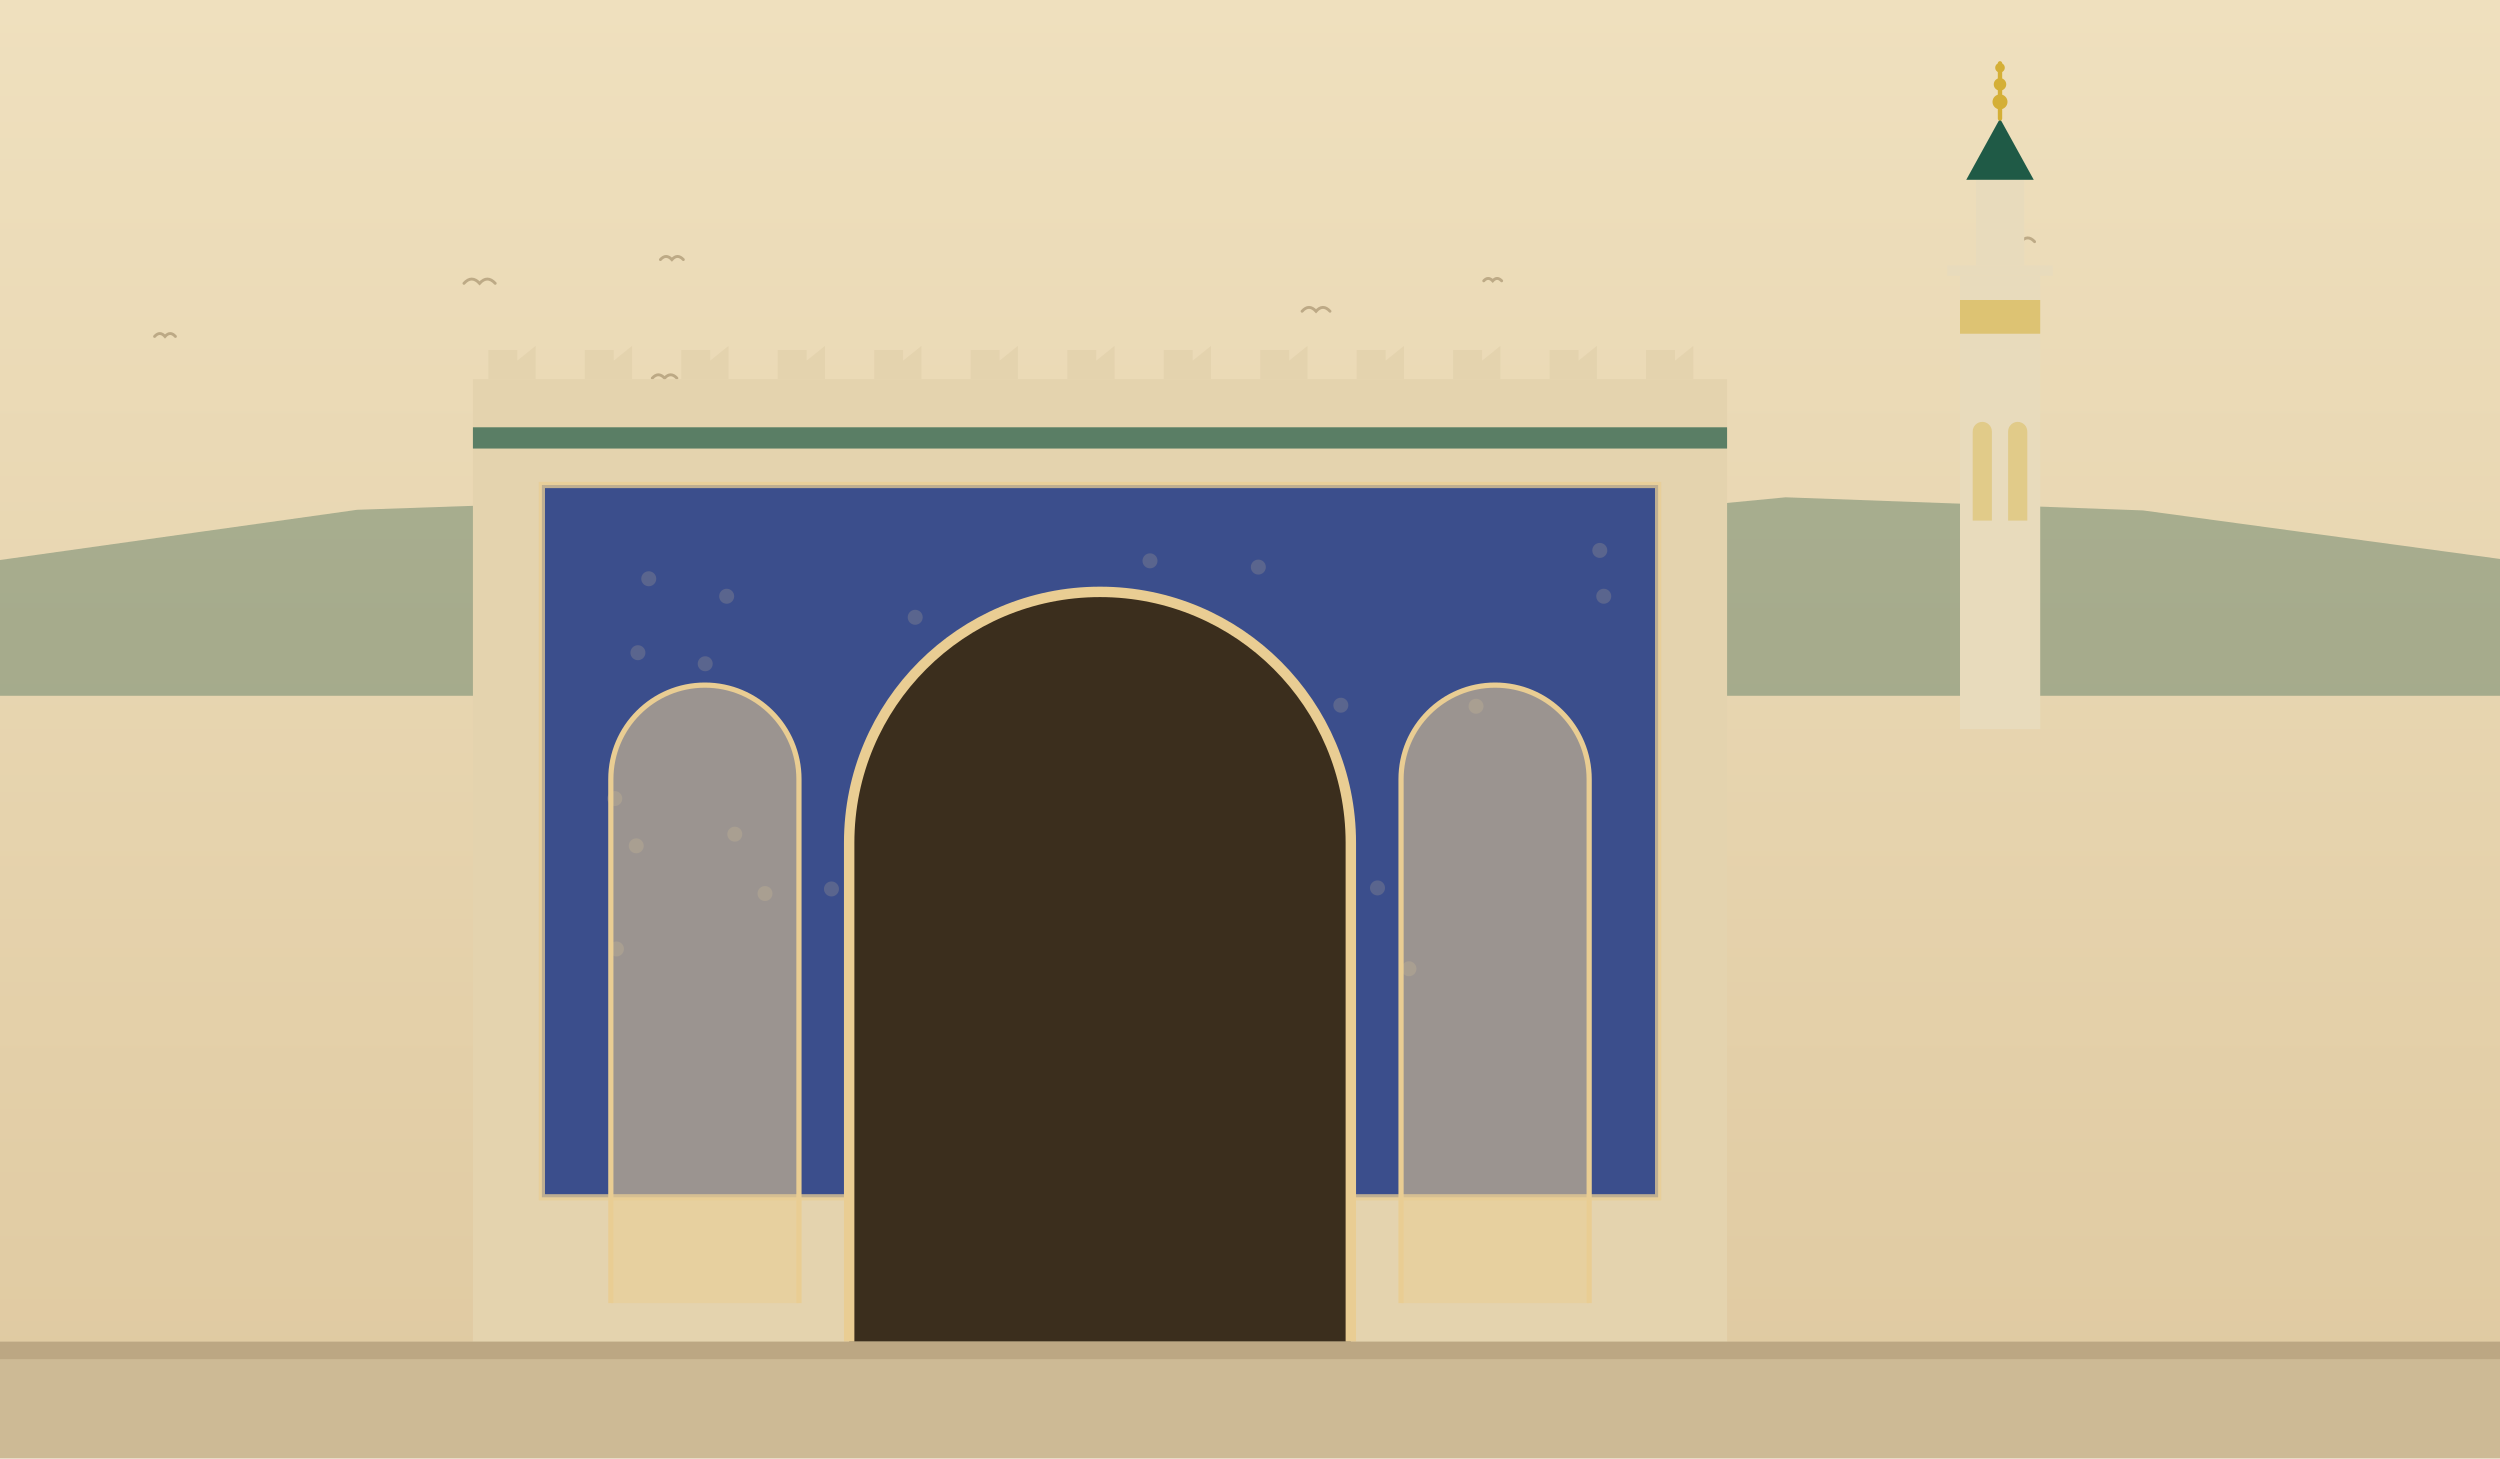
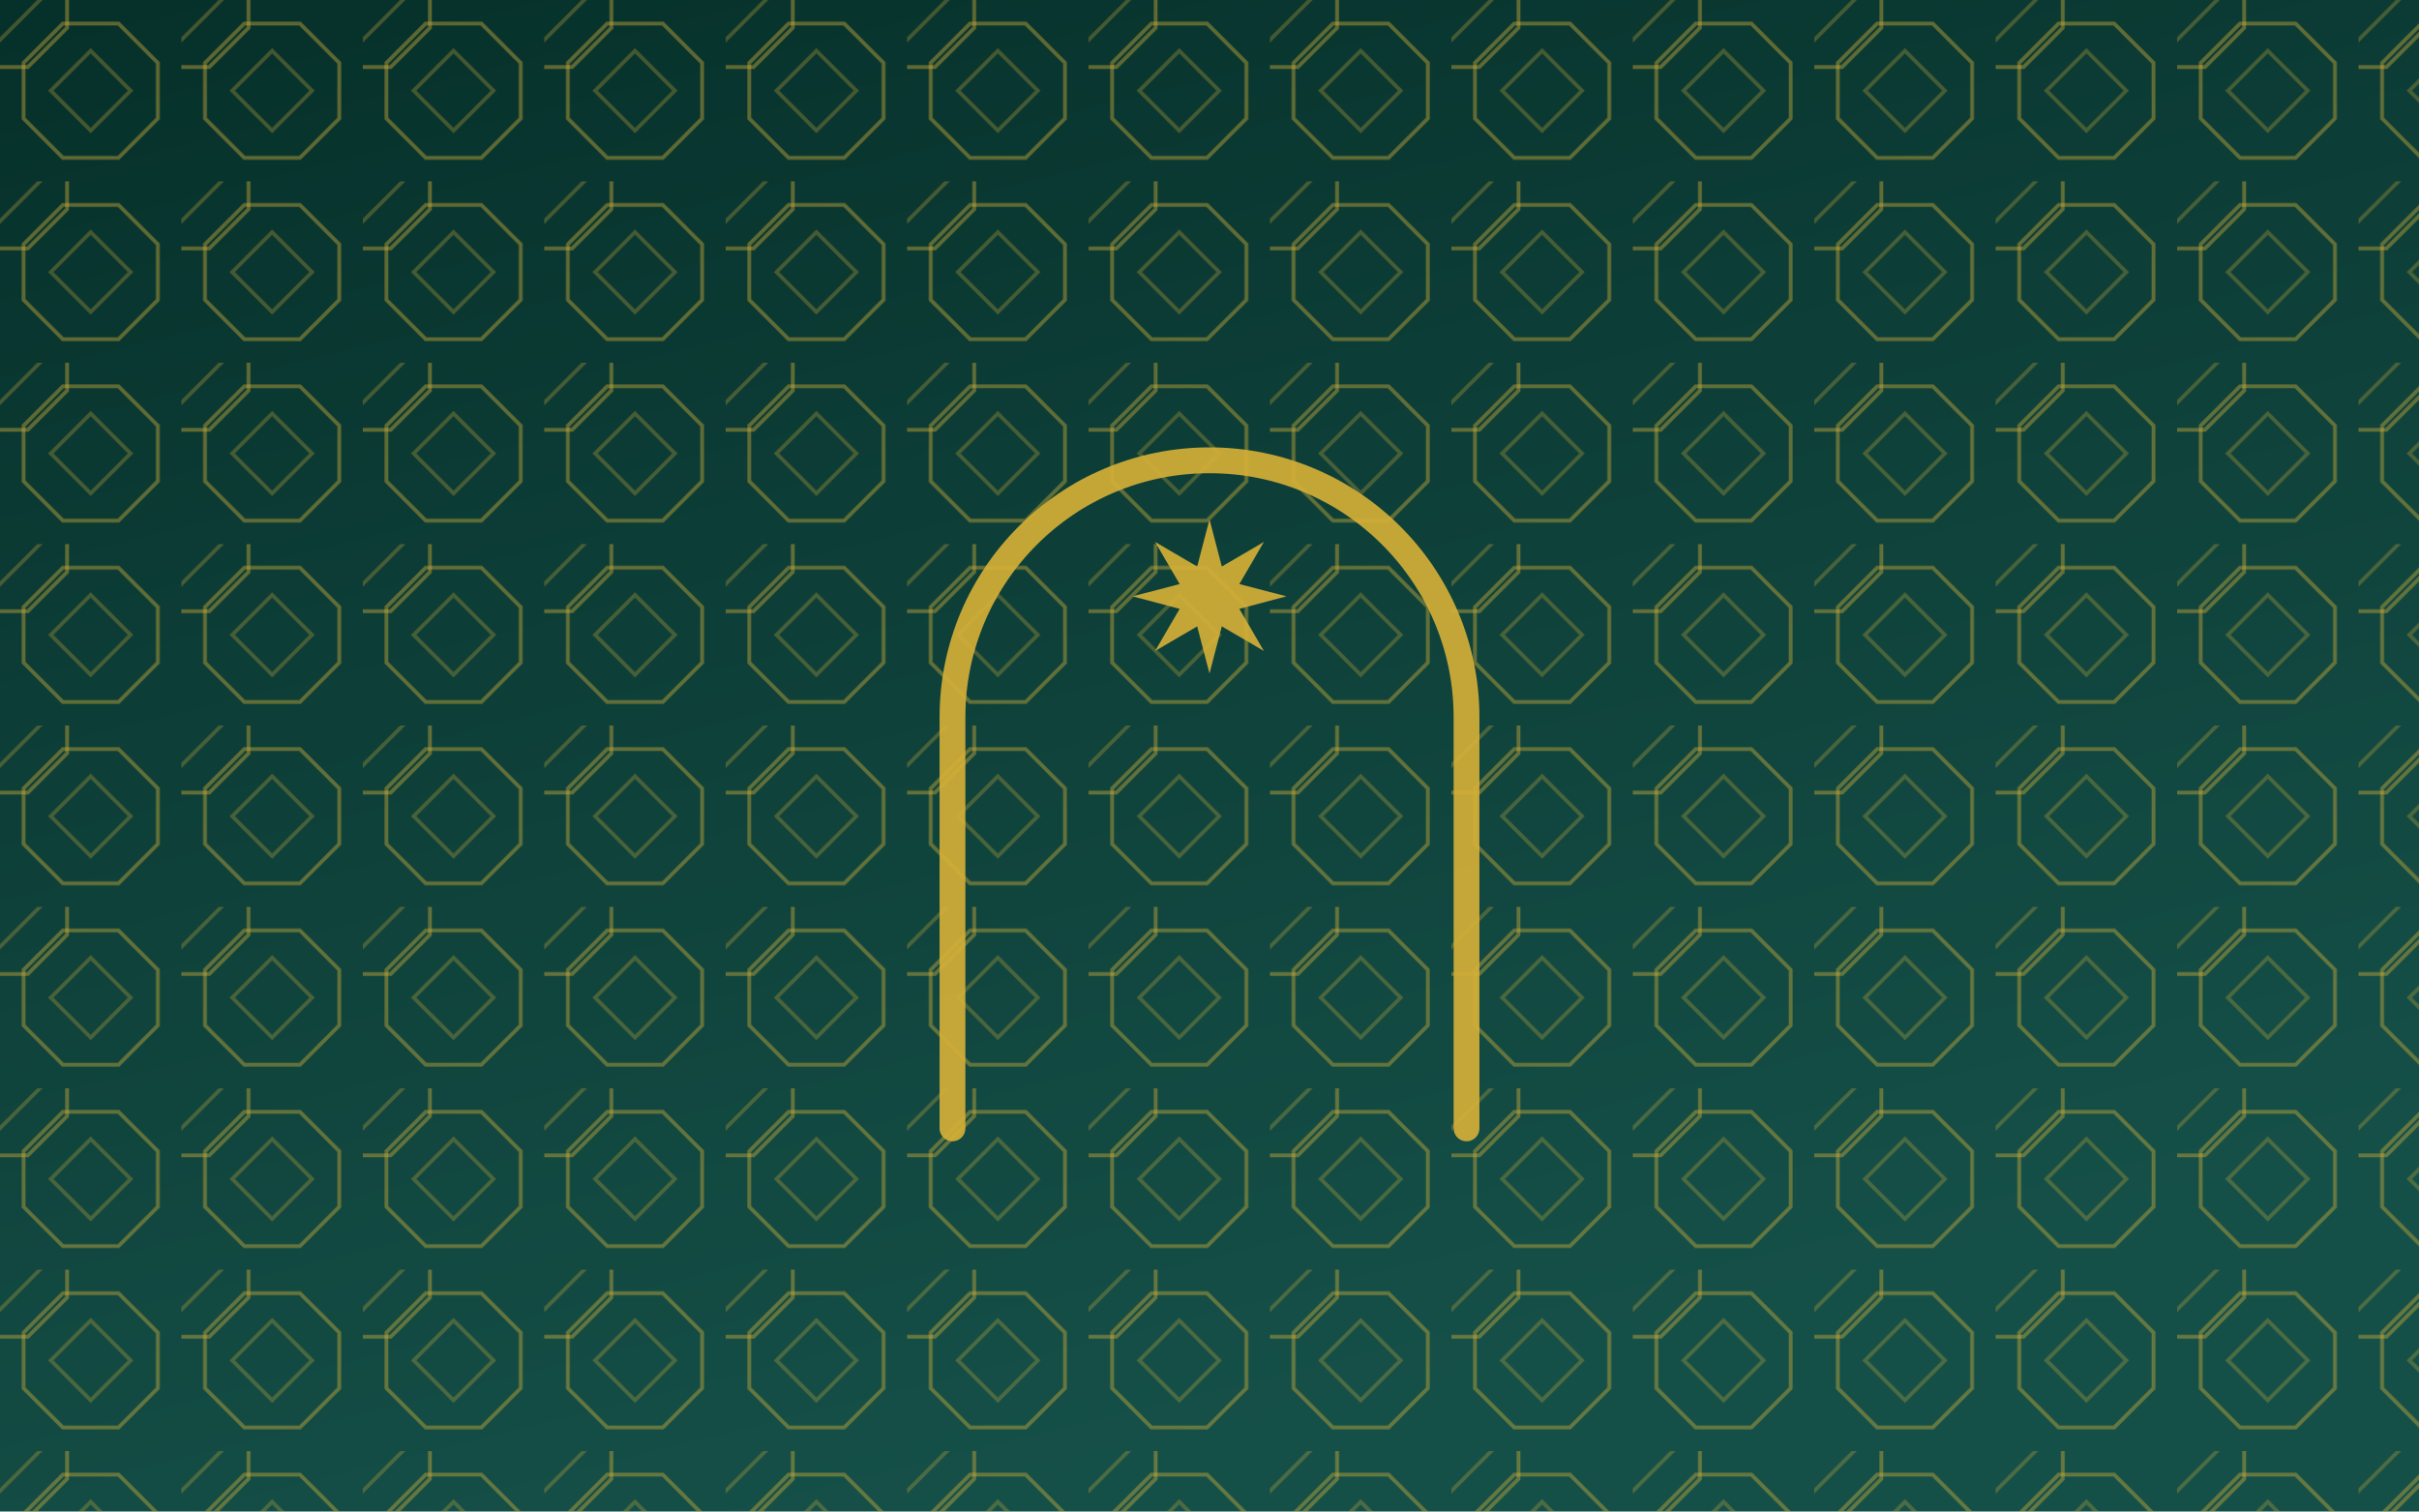
- <svg xmlns="http://www.w3.org/2000/svg" viewBox="0 0 1200 700" width="1200" height="700" preserveAspectRatio="xMidYMid slice" role="img">
+ <svg xmlns="http://www.w3.org/2000/svg" viewBox="0 0 1200 750" width="1200" height="750" role="img">
  <defs>
-     <linearGradient id="c" x1="0" y1="0" x2="0" y2="1">
-       <stop offset="0" stop-color="#EFE0BE" />
-       <stop offset="1" stop-color="#DFC9A0" />
+     <linearGradient id="f" x1="0" y1="0" x2="0.4" y2="1">
+       <stop offset="0" stop-color="#06302A" />
+       <stop offset="1" stop-color="#155048" />
    </linearGradient>
+     <pattern id="m" width="90" height="90" patternUnits="userSpaceOnUse">
+       <polygon points="13.8,-33.3 33.3,-13.8 33.3,13.8 13.8,33.3 -13.8,33.3 -33.3,13.8 -33.3,-13.8 -13.8,-33.3" fill="none" stroke="#D4AF37" stroke-width="1.9" stroke-opacity="0.42" />
+       <polygon points="0.0,-19.8 19.8,-0.0 0.0,19.8 -19.8,0.0" fill="none" stroke="#D4AF37" stroke-width="1.9" stroke-opacity="0.294" />
+       <polygon points="58.8,11.7 78.3,31.2 78.3,58.8 58.8,78.3 31.2,78.3 11.7,58.8 11.7,31.2 31.2,11.7" fill="none" stroke="#D4AF37" stroke-width="1.9" stroke-opacity="0.42" />
+       <polygon points="45.0,25.2 64.8,45.0 45.0,64.8 25.2,45.0" fill="none" stroke="#D4AF37" stroke-width="1.9" stroke-opacity="0.294" />
+     </pattern>
  </defs>
-   <rect width="1200" height="700" fill="url(#c)" />
-   <path d="M0 294 L0 268.8 L171.4 244.7 L342.9 238.8 L514.3 255.6 L685.7 255.2 L857.1 238.7 L1028.6 245 L1200 268.3 L1200 334 L0 334 Z" fill="#2A5C47" opacity="0.35" />
-   <path d="M317 124.6 q2.7 -3 5.5 0 q2.7 -3 5.5 0" fill="none" stroke="#8E7853" stroke-width="1.4" stroke-linecap="round" opacity=".5" />
-   <path d="M712.2 134.8 q2.1 -2.3 4.3 0 q2.1 -2.3 4.3 0" fill="none" stroke="#8E7853" stroke-width="1.4" stroke-linecap="round" opacity=".5" />
-   <path d="M74.2 161.5 q2.5 -2.8 5 0 q2.5 -2.8 5 0" fill="none" stroke="#8E7853" stroke-width="1.4" stroke-linecap="round" opacity=".5" />
-   <path d="M313.1 181.5 q2.9 -3.2 5.9 0 q2.9 -3.2 5.9 0" fill="none" stroke="#8E7853" stroke-width="1.4" stroke-linecap="round" opacity=".5" />
-   <path d="M963.4 116 q3.3 -3.6 6.6 0 q3.3 -3.6 6.6 0" fill="none" stroke="#8E7853" stroke-width="1.4" stroke-linecap="round" opacity=".5" />
-   <path d="M222.7 136 q3.7 -4.1 7.5 0 q3.7 -4.1 7.5 0" fill="none" stroke="#8E7853" stroke-width="1.4" stroke-linecap="round" opacity=".5" />
-   <path d="M625 149.4 q3.3 -3.7 6.7 0 q3.3 -3.7 6.7 0" fill="none" stroke="#8E7853" stroke-width="1.4" stroke-linecap="round" opacity=".5" />
-   <rect x="940.8" y="132.4" width="38.5" height="217.6" fill="#E8DBBC" />
-   <rect x="940.8" y="144" width="38.5" height="16.2" fill="#D4AF37" opacity=".55" />
-   <path d="M946.9 249.9 L946.9 207.1 A4.6 4.6 0 1 1 956.1 207.1 L956.1 249.9" fill="#D4AF37" opacity=".38" />
-   <path d="M963.9 249.9 L963.9 207.1 A4.6 4.6 0 1 1 973.1 207.1 L973.1 249.9" fill="#D4AF37" opacity=".38" />
-   <rect x="934.6" y="127.4" width="50.8" height="5" fill="#E8DBBC" />
-   <rect x="948.5" y="86.3" width="23.1" height="41.2" fill="#E8DBBC" />
-   <path d="M943.8 86.3 L960 56.9 L976.2 86.3 Z" fill="#1F5A46" />
-   <path d="M960 56.9 l0 -26.5" stroke="#D4AF37" stroke-width="2.1" stroke-linecap="round" />
-   <circle cx="960" cy="48.9" r="3.6" fill="#D4AF37" />
-   <circle cx="960" cy="40.5" r="3" fill="#D4AF37" />
-   <circle cx="960" cy="32.5" r="2.3" fill="#D4AF37" />
-   <rect x="227" y="182" width="602" height="462" fill="#E4D3AE" />
-   <path d="M234.4 182 l0 -14 l13.9 0 l0 5.1 l8.8 -7.1 l0 16 Z" fill="#E4D3AE" />
-   <path d="M280.7 182 l0 -14 l13.9 0 l0 5.1 l8.8 -7.1 l0 16 Z" fill="#E4D3AE" />
-   <path d="M327 182 l0 -14 l13.9 0 l0 5.1 l8.8 -7.1 l0 16 Z" fill="#E4D3AE" />
-   <path d="M373.3 182 l0 -14 l13.9 0 l0 5.1 l8.8 -7.1 l0 16 Z" fill="#E4D3AE" />
-   <path d="M419.6 182 l0 -14 l13.9 0 l0 5.1 l8.8 -7.1 l0 16 Z" fill="#E4D3AE" />
-   <path d="M465.9 182 l0 -14 l13.9 0 l0 5.1 l8.8 -7.1 l0 16 Z" fill="#E4D3AE" />
-   <path d="M512.3 182 l0 -14 l13.9 0 l0 5.1 l8.8 -7.1 l0 16 Z" fill="#E4D3AE" />
-   <path d="M558.6 182 l0 -14 l13.9 0 l0 5.1 l8.8 -7.1 l0 16 Z" fill="#E4D3AE" />
-   <path d="M604.9 182 l0 -14 l13.9 0 l0 5.1 l8.8 -7.1 l0 16 Z" fill="#E4D3AE" />
-   <path d="M651.2 182 l0 -14 l13.9 0 l0 5.1 l8.8 -7.1 l0 16 Z" fill="#E4D3AE" />
-   <path d="M697.5 182 l0 -14 l13.9 0 l0 5.1 l8.8 -7.1 l0 16 Z" fill="#E4D3AE" />
-   <path d="M743.8 182 l0 -14 l13.9 0 l0 5.1 l8.8 -7.1 l0 16 Z" fill="#E4D3AE" />
-   <path d="M790.1 182 l0 -14 l13.9 0 l0 5.1 l8.8 -7.1 l0 16 Z" fill="#E4D3AE" />
-   <rect x="227" y="205.1" width="602" height="10.2" fill="#1F5A46" opacity=".7" />
-   <rect x="260.1" y="232.8" width="535.8" height="341.9" fill="#3B4E8C" />
-   <rect x="260.1" y="232.8" width="535.8" height="341.9" fill="none" stroke="#E9CD93" stroke-width="3" opacity=".75" />
-   <circle cx="439.3" cy="296.3" r="3.6" fill="#E9CD93" opacity=".18" />
-   <circle cx="604" cy="272.2" r="3.6" fill="#E9CD93" opacity=".18" />
-   <circle cx="546.1" cy="362.4" r="3.6" fill="#E9CD93" opacity=".18" />
-   <circle cx="305.4" cy="406" r="3.6" fill="#E9CD93" opacity=".18" />
-   <circle cx="295.1" cy="383.3" r="3.6" fill="#E9CD93" opacity=".18" />
-   <circle cx="311.4" cy="277.8" r="3.6" fill="#E9CD93" opacity=".18" />
-   <circle cx="490" cy="504.3" r="3.6" fill="#E9CD93" opacity=".18" />
-   <circle cx="338.5" cy="318.6" r="3.6" fill="#E9CD93" opacity=".18" />
-   <circle cx="592.2" cy="541.5" r="3.6" fill="#E9CD93" opacity=".18" />
-   <circle cx="566.8" cy="372" r="3.6" fill="#E9CD93" opacity=".18" />
-   <circle cx="767.9" cy="264.2" r="3.6" fill="#E9CD93" opacity=".18" />
-   <circle cx="708.5" cy="339" r="3.6" fill="#E9CD93" opacity=".18" />
-   <circle cx="348.8" cy="286.2" r="3.6" fill="#E9CD93" opacity=".18" />
-   <circle cx="431.5" cy="501" r="3.6" fill="#E9CD93" opacity=".18" />
-   <circle cx="367.2" cy="428.9" r="3.6" fill="#E9CD93" opacity=".18" />
-   <circle cx="598" cy="364.5" r="3.6" fill="#E9CD93" opacity=".18" />
-   <circle cx="552" cy="269.2" r="3.6" fill="#E9CD93" opacity=".18" />
-   <circle cx="306.2" cy="313.3" r="3.6" fill="#E9CD93" opacity=".18" />
-   <circle cx="618.9" cy="381.5" r="3.6" fill="#E9CD93" opacity=".18" />
-   <circle cx="434.4" cy="430.1" r="3.6" fill="#E9CD93" opacity=".18" />
-   <circle cx="504.4" cy="342.1" r="3.6" fill="#E9CD93" opacity=".18" />
-   <circle cx="676.3" cy="465" r="3.6" fill="#E9CD93" opacity=".18" />
-   <circle cx="399.1" cy="426.7" r="3.6" fill="#E9CD93" opacity=".18" />
-   <circle cx="540.7" cy="519.2" r="3.6" fill="#E9CD93" opacity=".18" />
-   <circle cx="643.6" cy="338.5" r="3.6" fill="#E9CD93" opacity=".18" />
-   <circle cx="769.8" cy="286.2" r="3.6" fill="#E9CD93" opacity=".18" />
-   <circle cx="486.8" cy="482.9" r="3.6" fill="#E9CD93" opacity=".18" />
-   <circle cx="352.7" cy="400.4" r="3.6" fill="#E9CD93" opacity=".18" />
-   <circle cx="295.9" cy="455.5" r="3.6" fill="#E9CD93" opacity=".18" />
-   <circle cx="661.2" cy="426.2" r="3.6" fill="#E9CD93" opacity=".18" />
-   <path d="M407.6 644 L407.6 404.5 A120.4 120.4 0 1 1 648.4 404.5 L648.4 644" fill="#3B2E1D" />
-   <path d="M407.6 644 L407.6 404.5 A120.4 120.4 0 1 1 648.4 404.5 L648.4 644" fill="none" stroke="#E9CD93" stroke-width="5" />
-   <path d="M293.2 625.5 L293.2 374 A45.1 45.1 0 1 1 383.5 374 L383.5 625.5" fill="#E9CD93" opacity=".55" />
-   <path d="M293.2 625.5 L293.2 374 A45.1 45.1 0 1 1 383.5 374 L383.5 625.5" fill="none" stroke="#E9CD93" stroke-width="2.5" />
-   <path d="M672.5 625.5 L672.5 374 A45.1 45.1 0 1 1 762.8 374 L762.8 625.5" fill="#E9CD93" opacity=".55" />
-   <path d="M672.5 625.5 L672.5 374 A45.1 45.1 0 1 1 762.8 374 L762.8 625.5" fill="none" stroke="#E9CD93" stroke-width="2.5" />
-   <rect y="644" width="1200" height="56" fill="#CDBA95" />
-   <rect y="644" width="1200" height="8.4" fill="#8E7853" opacity=".28" />
+   <rect width="1200" height="750" fill="url(#f)" />
+   <rect width="1200" height="750" fill="url(#m)" />
+   <g opacity=".92">
+     <path d="M472.5 559.9 L472.5 355.9 A127.5 127.5 0 0 1 727.5 355.9 L727.5 559.9" fill="none" stroke="#D4AF37" stroke-width="12.8" stroke-linecap="round" />
+     <polygon points="600.0,257.7 606.1,281.1 627.0,268.9 614.8,289.8 638.2,295.9 614.8,302.1 627.0,323.0 606.1,310.8 600.0,334.2 593.9,310.8 573.0,323.0 585.2,302.1 561.8,295.9 585.2,289.8 573.0,268.9 593.9,281.1" fill="#D4AF37" />
+   </g>
</svg>
